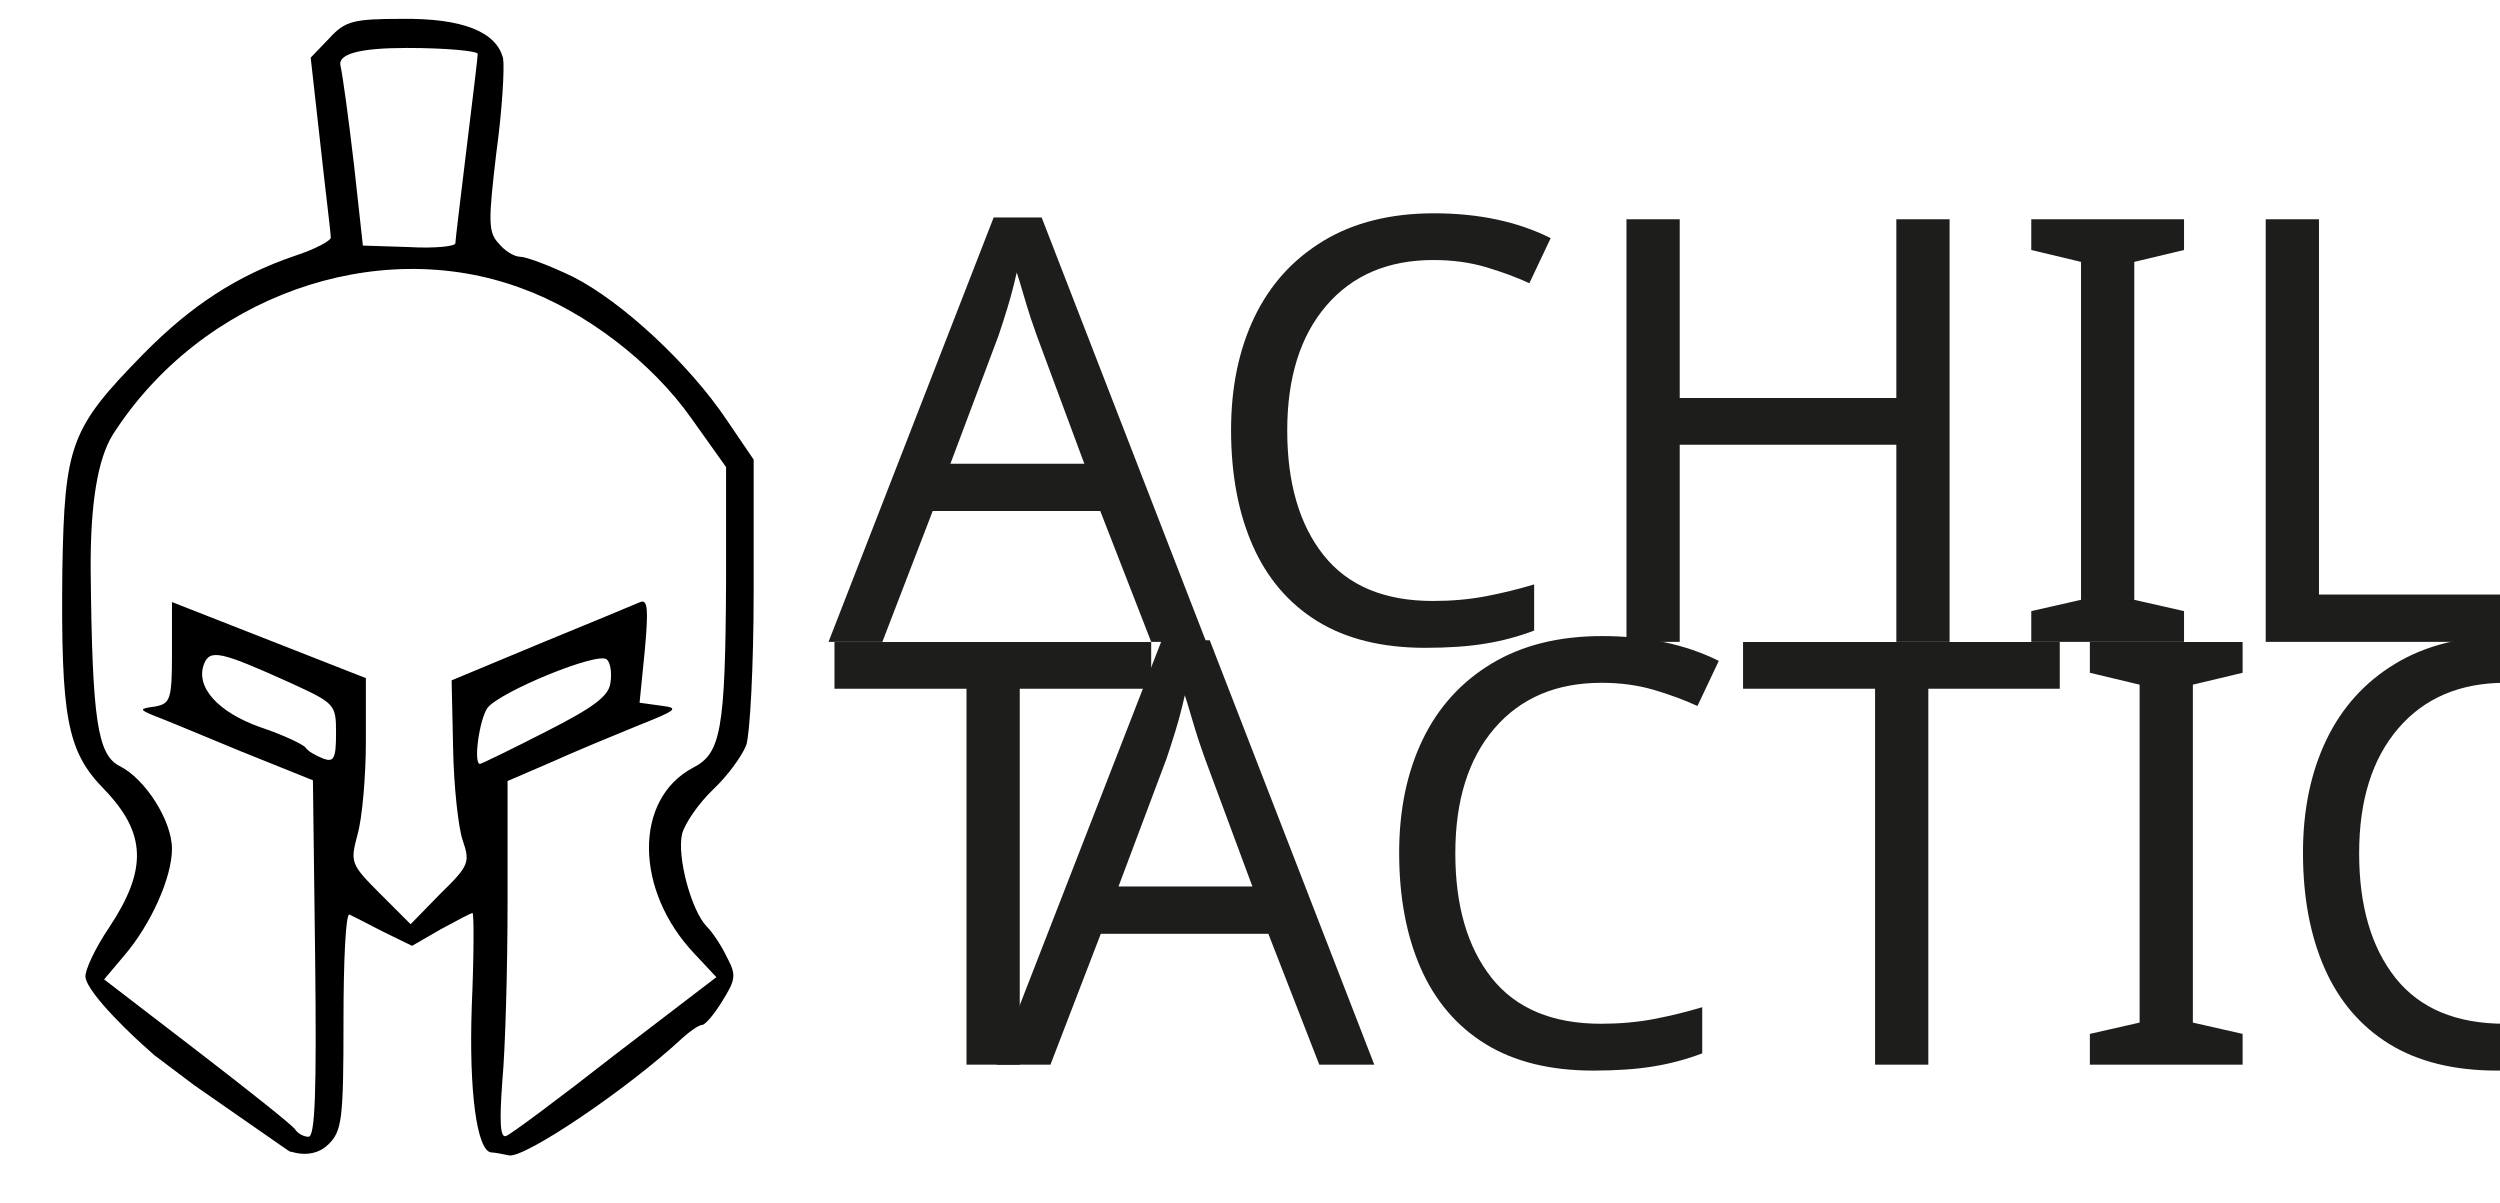
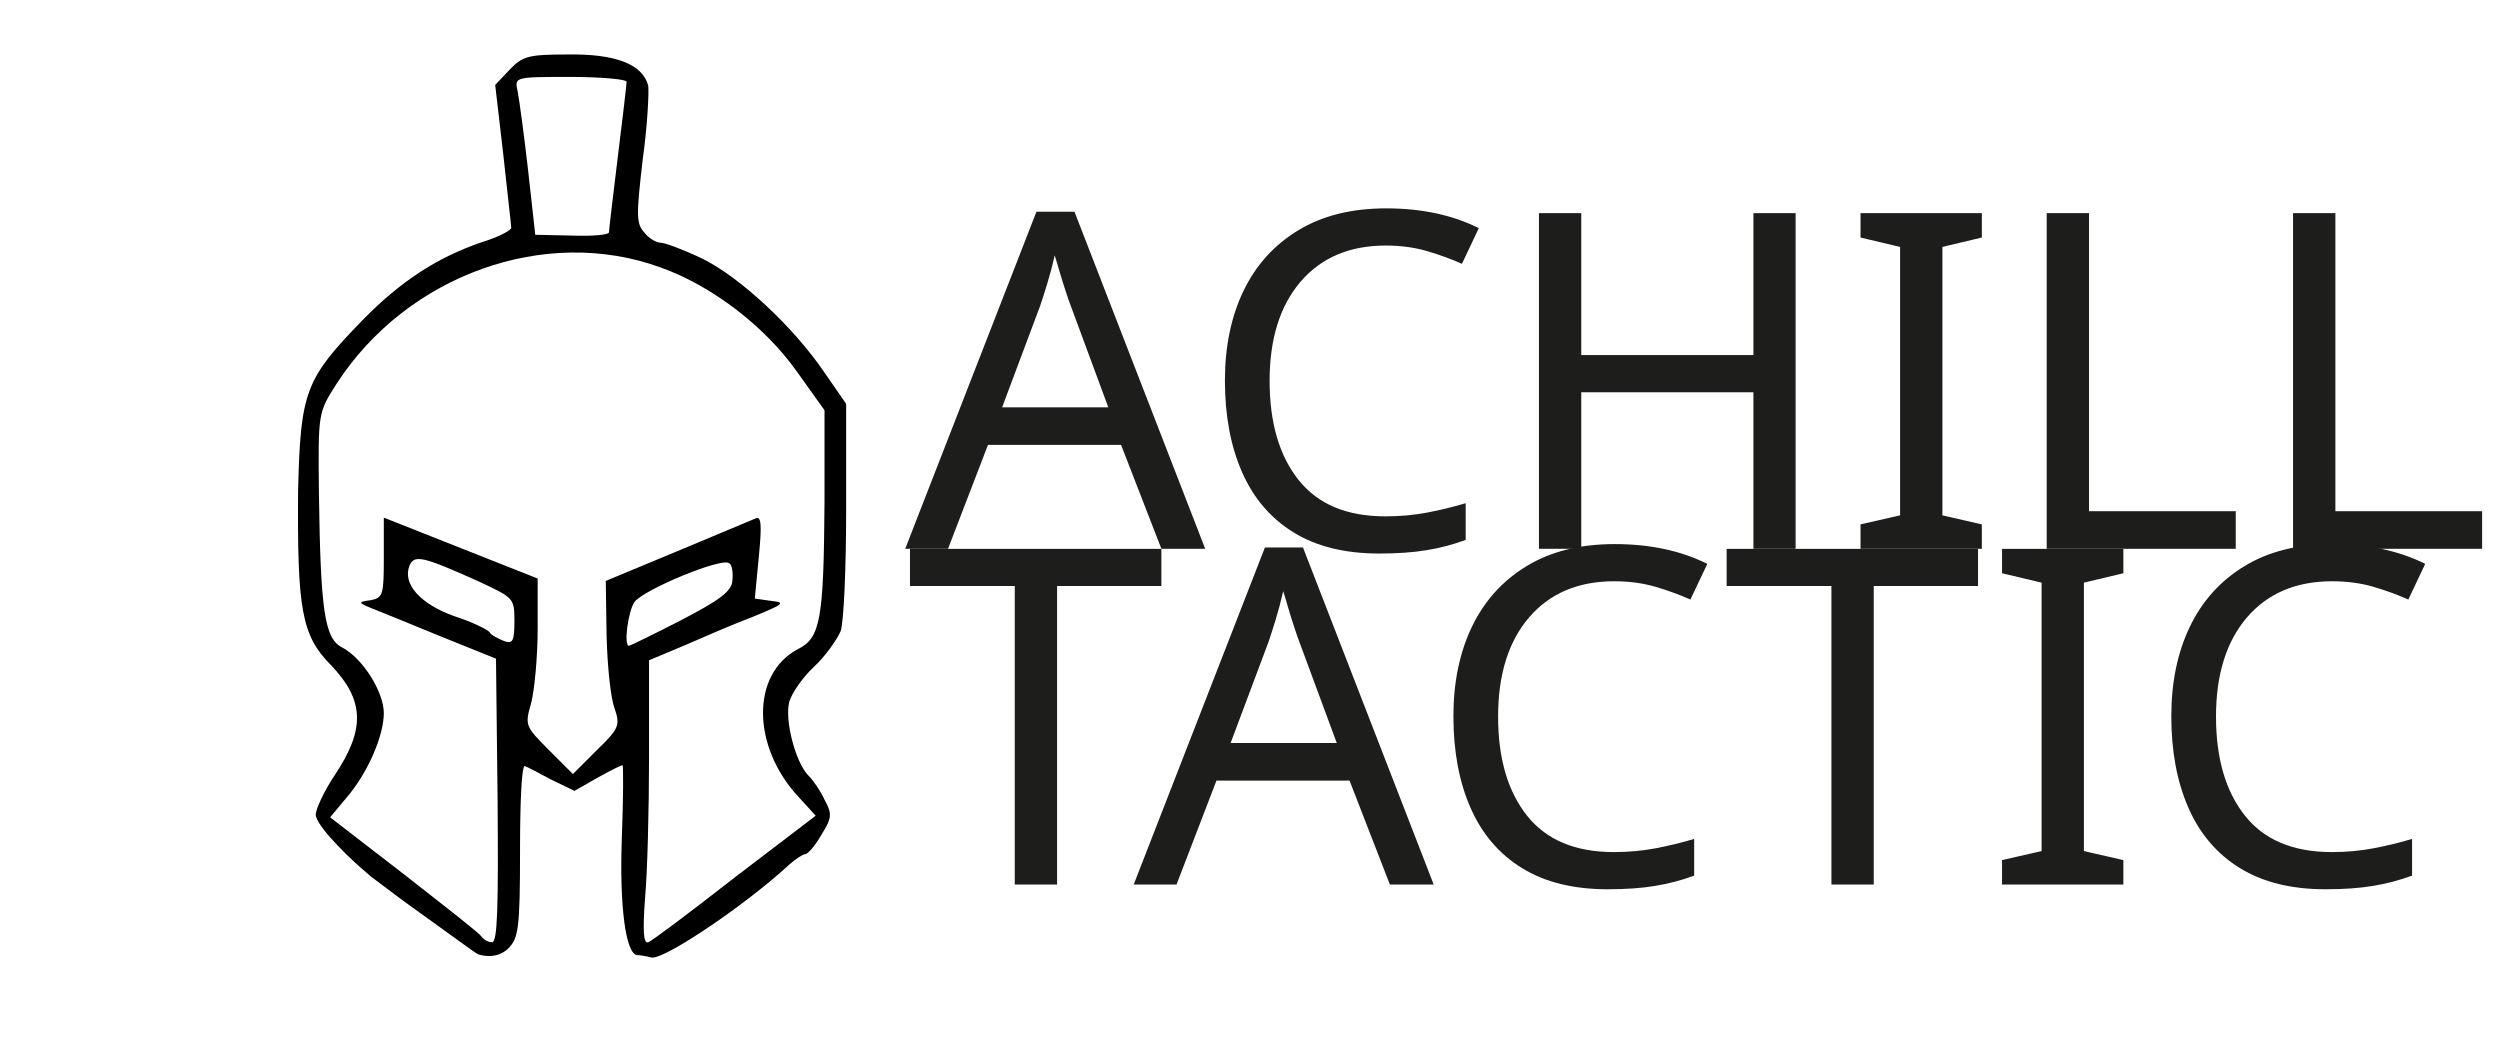
- <svg xmlns="http://www.w3.org/2000/svg" id="a" viewBox="0 0 335.23 161.2">
-   <defs>
-     <style>.b{letter-spacing:-.02em;}.c{fill:#1d1d1b;font-family:AlumniSans-SemiBold, Alumni Sans;font-size:79.37px;}</style>
-   </defs>
-   <path d="M37.98,153.82s1.2,.87,1.08,.61c0,0,2.9,1.1,5-1,1.8-1.8,2-3.3,2-16.6,0-8,.3-14.4,.8-14.2,.4,.2,2.4,1.2,4.5,2.3l3.9,1.9,3.8-2.2c2.2-1.2,4.1-2.2,4.3-2.2s.2,5.6-.1,12.5c-.4,11.5,.7,19.4,2.6,19.6,.4,0,1.5,.2,2.4,.4,2.1,.4,15.9-8.9,23.2-15.7,1.1-1,2.3-1.8,2.7-1.8s1.6-1.4,2.7-3.2c1.8-2.9,1.9-3.5,.6-5.9-.7-1.5-1.9-3.3-2.7-4.1-2.1-2.2-4-9.4-3.3-12.4,.4-1.5,2.3-4.2,4.2-6s3.8-4.4,4.4-5.9c.5-1.4,1-10.7,1-20.5v-17.8l-3.6-5.3c-5.1-7.6-14.1-15.9-20.6-19.2-3.1-1.5-6.3-2.7-7.1-2.7s-2.1-.8-2.9-1.8c-1.4-1.5-1.4-2.9-.3-12.2,.8-5.8,1.1-11.4,.9-12.6-.9-3.6-5.5-5.4-13.6-5.3-6.5,0-7.6,.3-9.7,2.6l-2.5,2.6,1.3,11.6c.7,6.4,1.4,12,1.4,12.5,.1,.4-2.1,1.6-4.9,2.5-7.6,2.6-13.8,6.6-20.2,13.1-9.8,10-10.6,12.1-10.9,29-.2,19.8,.6,24.3,5.6,29.4,5.7,5.9,5.8,10.8,.7,18.5-1.9,2.8-3.3,5.8-3.2,6.7,.3,2.3,6.91,8.43,8.2,9.53l1.02,.92,5.38,4.05M64.06,7.23c0,.4-.7,6.2-1.5,12.7-.8,6.6-1.5,12.3-1.5,12.7s-2.8,.7-6.2,.5l-6.2-.2-1.2-10.9c-.7-6-1.5-11.9-1.8-13.2q-.6-2.4,8.9-2.4c5.2,0,9.5,.4,9.5,.8Zm5.8,31.4c8.6,3.1,17.5,9.9,22.8,17.4l4.7,6.6v15.4c-.1,19.9-.7,23-4.4,24.9-8,4.2-7.9,16.5,.2,25l2.9,3.1-13.6,10.4c-7.4,5.8-14,10.7-14.6,10.9-.8,.3-.9-1.9-.5-7.4,.4-4.3,.7-15.1,.7-24v-16.2l5.8-2.5c3.1-1.4,8.4-3.6,11.6-4.9,5.3-2.1,5.7-2.4,3.2-2.7l-2.9-.4,.7-7c.5-5.5,.4-6.9-.6-6.5-.7,.3-6.7,2.8-13.3,5.5l-12,5,.2,9.2c.1,5.1,.7,10.6,1.3,12.3,1,2.9,.8,3.4-3,7.1l-4,4.1-4.1-4.1c-4-4-4-4.2-3-8,.6-2.1,1.1-7.7,1.1-12.4v-8.5l-13-5.1-13-5.1v6.8c0,6.2-.2,6.8-2.2,7.2-2.2,.3-2.2,.4-.3,1.2,1.1,.4,6.4,2.6,11.7,4.8l9.7,3.9,.3,23.9c.2,18,0,23.9-.9,23.9-.6,0-1.4-.4-1.8-1-.3-.5-6.2-5.2-13.1-10.5l-12.5-9.6,2.7-3.2c3.6-4.2,6.4-10.5,6.4-14.3s-3.6-9.4-7-11.1c-3-1.5-3.7-6.2-3.9-26.2q-.1-13.4,3-18.3c11.8-18.4,35.2-26.8,54.7-19.6Zm-31,52.9c6.1,2.8,6.2,2.9,6.2,6.8,0,3.4-.3,3.9-1.7,3.4-1-.4-2.1-1-2.4-1.5-.3-.4-3-1.7-6-2.7-5.7-2-8.8-5.4-7.6-8.5,.8-2,2.2-1.7,11.5,2.5Zm43,0c-.2,1.8-2.2,3.3-8.7,6.6-4.7,2.4-8.6,4.3-8.8,4.3-.9,0-.1-5.9,1-7.5,1.7-2.2,14.9-7.6,16-6.5,.5,.4,.7,1.8,.5,3.1Z" />
-   <text class="c" transform="translate(111.1 86.07)">
-     <tspan x="0" y="0">ACHILLES </tspan>
-     <tspan class="b" x="0" y="56.69">T</tspan>
-     <tspan x="22.54" y="56.69">ACTIC</tspan>
+ <svg xmlns="http://www.w3.org/2000/svg" version="1.1" id="Layer_1" x="0px" y="0px" viewBox="0 0 312 130.3" style="enable-background:new 0 0 312 130.3;" xml:space="preserve">
+   <style type="text/css">
+ 	.st0{fill:none;}
+ 	.st1{fill:#1D1D1B;}
+ 	.st2{font-family:'AlumniSans-SemiBold';}
+ 	.st3{font-size:58.675px;}
+ </style>
+   <path d="M58.9,118.6c0,0,0.9,0.6,0.8,0.5c0,0,2.1,0.8,3.7-0.7c1.3-1.3,1.5-2.4,1.5-12.3c0-5.9,0.2-10.6,0.6-10.5  c0.3,0.1,1.8,0.9,3.3,1.7l2.9,1.4l2.8-1.6c1.6-0.9,3-1.6,3.2-1.6c0.1,0,0.1,4.1-0.1,9.2c-0.3,8.5,0.5,14.3,1.9,14.5  c0.3,0,1.1,0.1,1.8,0.3c1.6,0.3,11.8-6.6,17.2-11.6c0.8-0.7,1.7-1.3,2-1.3s1.2-1,2-2.4c1.3-2.1,1.4-2.6,0.4-4.4  c-0.5-1.1-1.4-2.4-2-3c-1.6-1.6-3-6.9-2.4-9.2c0.3-1.1,1.7-3.1,3.1-4.4c1.4-1.3,2.8-3.3,3.3-4.4c0.4-1,0.7-7.9,0.7-15.2V50.4  l-2.7-3.9c-3.8-5.6-10.4-11.8-15.2-14.2c-2.3-1.1-4.7-2-5.2-2c-0.6,0-1.6-0.6-2.1-1.3c-1-1.1-1-2.1-0.2-9c0.6-4.3,0.8-8.4,0.7-9.3  c-0.7-2.7-4.1-4-10.1-3.9c-4.8,0-5.6,0.2-7.2,1.9l-1.8,1.9l1,8.6c0.5,4.7,1,8.9,1,9.2c0.1,0.3-1.6,1.2-3.6,1.8  c-5.6,1.9-10.2,4.9-14.9,9.7c-7.2,7.4-7.8,8.9-8.1,21.4c-0.1,14.6,0.4,18,4.1,21.7c4.2,4.4,4.3,8,0.5,13.7c-1.4,2.1-2.4,4.3-2.4,5  c0.2,1.7,5.1,6.2,6.1,7l0.8,0.7l4,3 M78.2,10.2c0,0.3-0.5,4.6-1.1,9.4C76.5,24.5,76,28.7,76,29c0,0.3-2.1,0.5-4.6,0.4l-4.6-0.1  l-0.9-8.1c-0.5-4.4-1.1-8.8-1.3-9.8c-0.4-1.8-0.4-1.8,6.6-1.8C75,9.6,78.2,9.9,78.2,10.2z M82.5,33.4c6.4,2.3,12.9,7.3,16.9,12.9  l3.5,4.9v11.4c-0.1,14.7-0.5,17-3.3,18.4c-5.9,3.1-5.8,12.2,0.1,18.5l2.1,2.3l-10.1,7.7c-5.5,4.3-10.3,7.9-10.8,8.1  c-0.6,0.2-0.7-1.4-0.4-5.5c0.3-3.2,0.5-11.2,0.5-17.7v-12l4.3-1.8c2.3-1,6.2-2.7,8.6-3.6c3.9-1.6,4.2-1.8,2.4-2l-2.1-0.3l0.5-5.2  c0.4-4.1,0.3-5.1-0.4-4.8c-0.5,0.2-5,2.1-9.8,4.1l-8.9,3.7l0.1,6.8c0.1,3.8,0.5,7.8,1,9.1c0.7,2.1,0.6,2.5-2.2,5.2l-3,3l-3-3  c-3-3-3-3.1-2.2-5.9c0.4-1.6,0.8-5.7,0.8-9.2v-6.3l-9.6-3.8l-9.6-3.8v5c0,4.6-0.1,5-1.6,5.3c-1.6,0.2-1.6,0.3-0.2,0.9  c0.8,0.3,4.7,1.9,8.6,3.5l7.2,2.9l0.2,17.7c0.1,13.3,0,17.7-0.7,17.7c-0.4,0-1-0.3-1.3-0.7c-0.2-0.4-4.6-3.8-9.7-7.8l-9.2-7.1l2-2.4  c2.7-3.1,4.7-7.8,4.7-10.6c0-2.7-2.7-6.9-5.2-8.2c-2.2-1.1-2.7-4.6-2.9-19.4c-0.1-9.9-0.1-9.9,2.2-13.5  C50.8,34.3,68.1,28.1,82.5,33.4z M59.6,72.5c4.5,2.1,4.6,2.1,4.6,5c0,2.5-0.2,2.9-1.3,2.5c-0.7-0.3-1.6-0.7-1.8-1.1  c-0.2-0.3-2.2-1.3-4.4-2c-4.2-1.5-6.5-4-5.6-6.3C51.7,69.2,52.7,69.4,59.6,72.5z M91.4,72.5c-0.1,1.3-1.6,2.4-6.4,4.9  c-3.5,1.8-6.4,3.2-6.5,3.2c-0.7,0-0.1-4.4,0.7-5.5c1.3-1.6,11-5.6,11.8-4.8C91.4,70.5,91.5,71.6,91.4,72.5z" />
+   <rect x="113" y="31.5" class="st0" width="167.1" height="92.5" />
+   <text transform="matrix(1 0 0 1 112.9714 68.4877)">
+     <tspan x="0" y="0" class="st1 st2 st3">ACHILLES </tspan>
+     <tspan x="0" y="41.9" class="st1 st2 st3">TACTIC</tspan>
  </text>
</svg>
